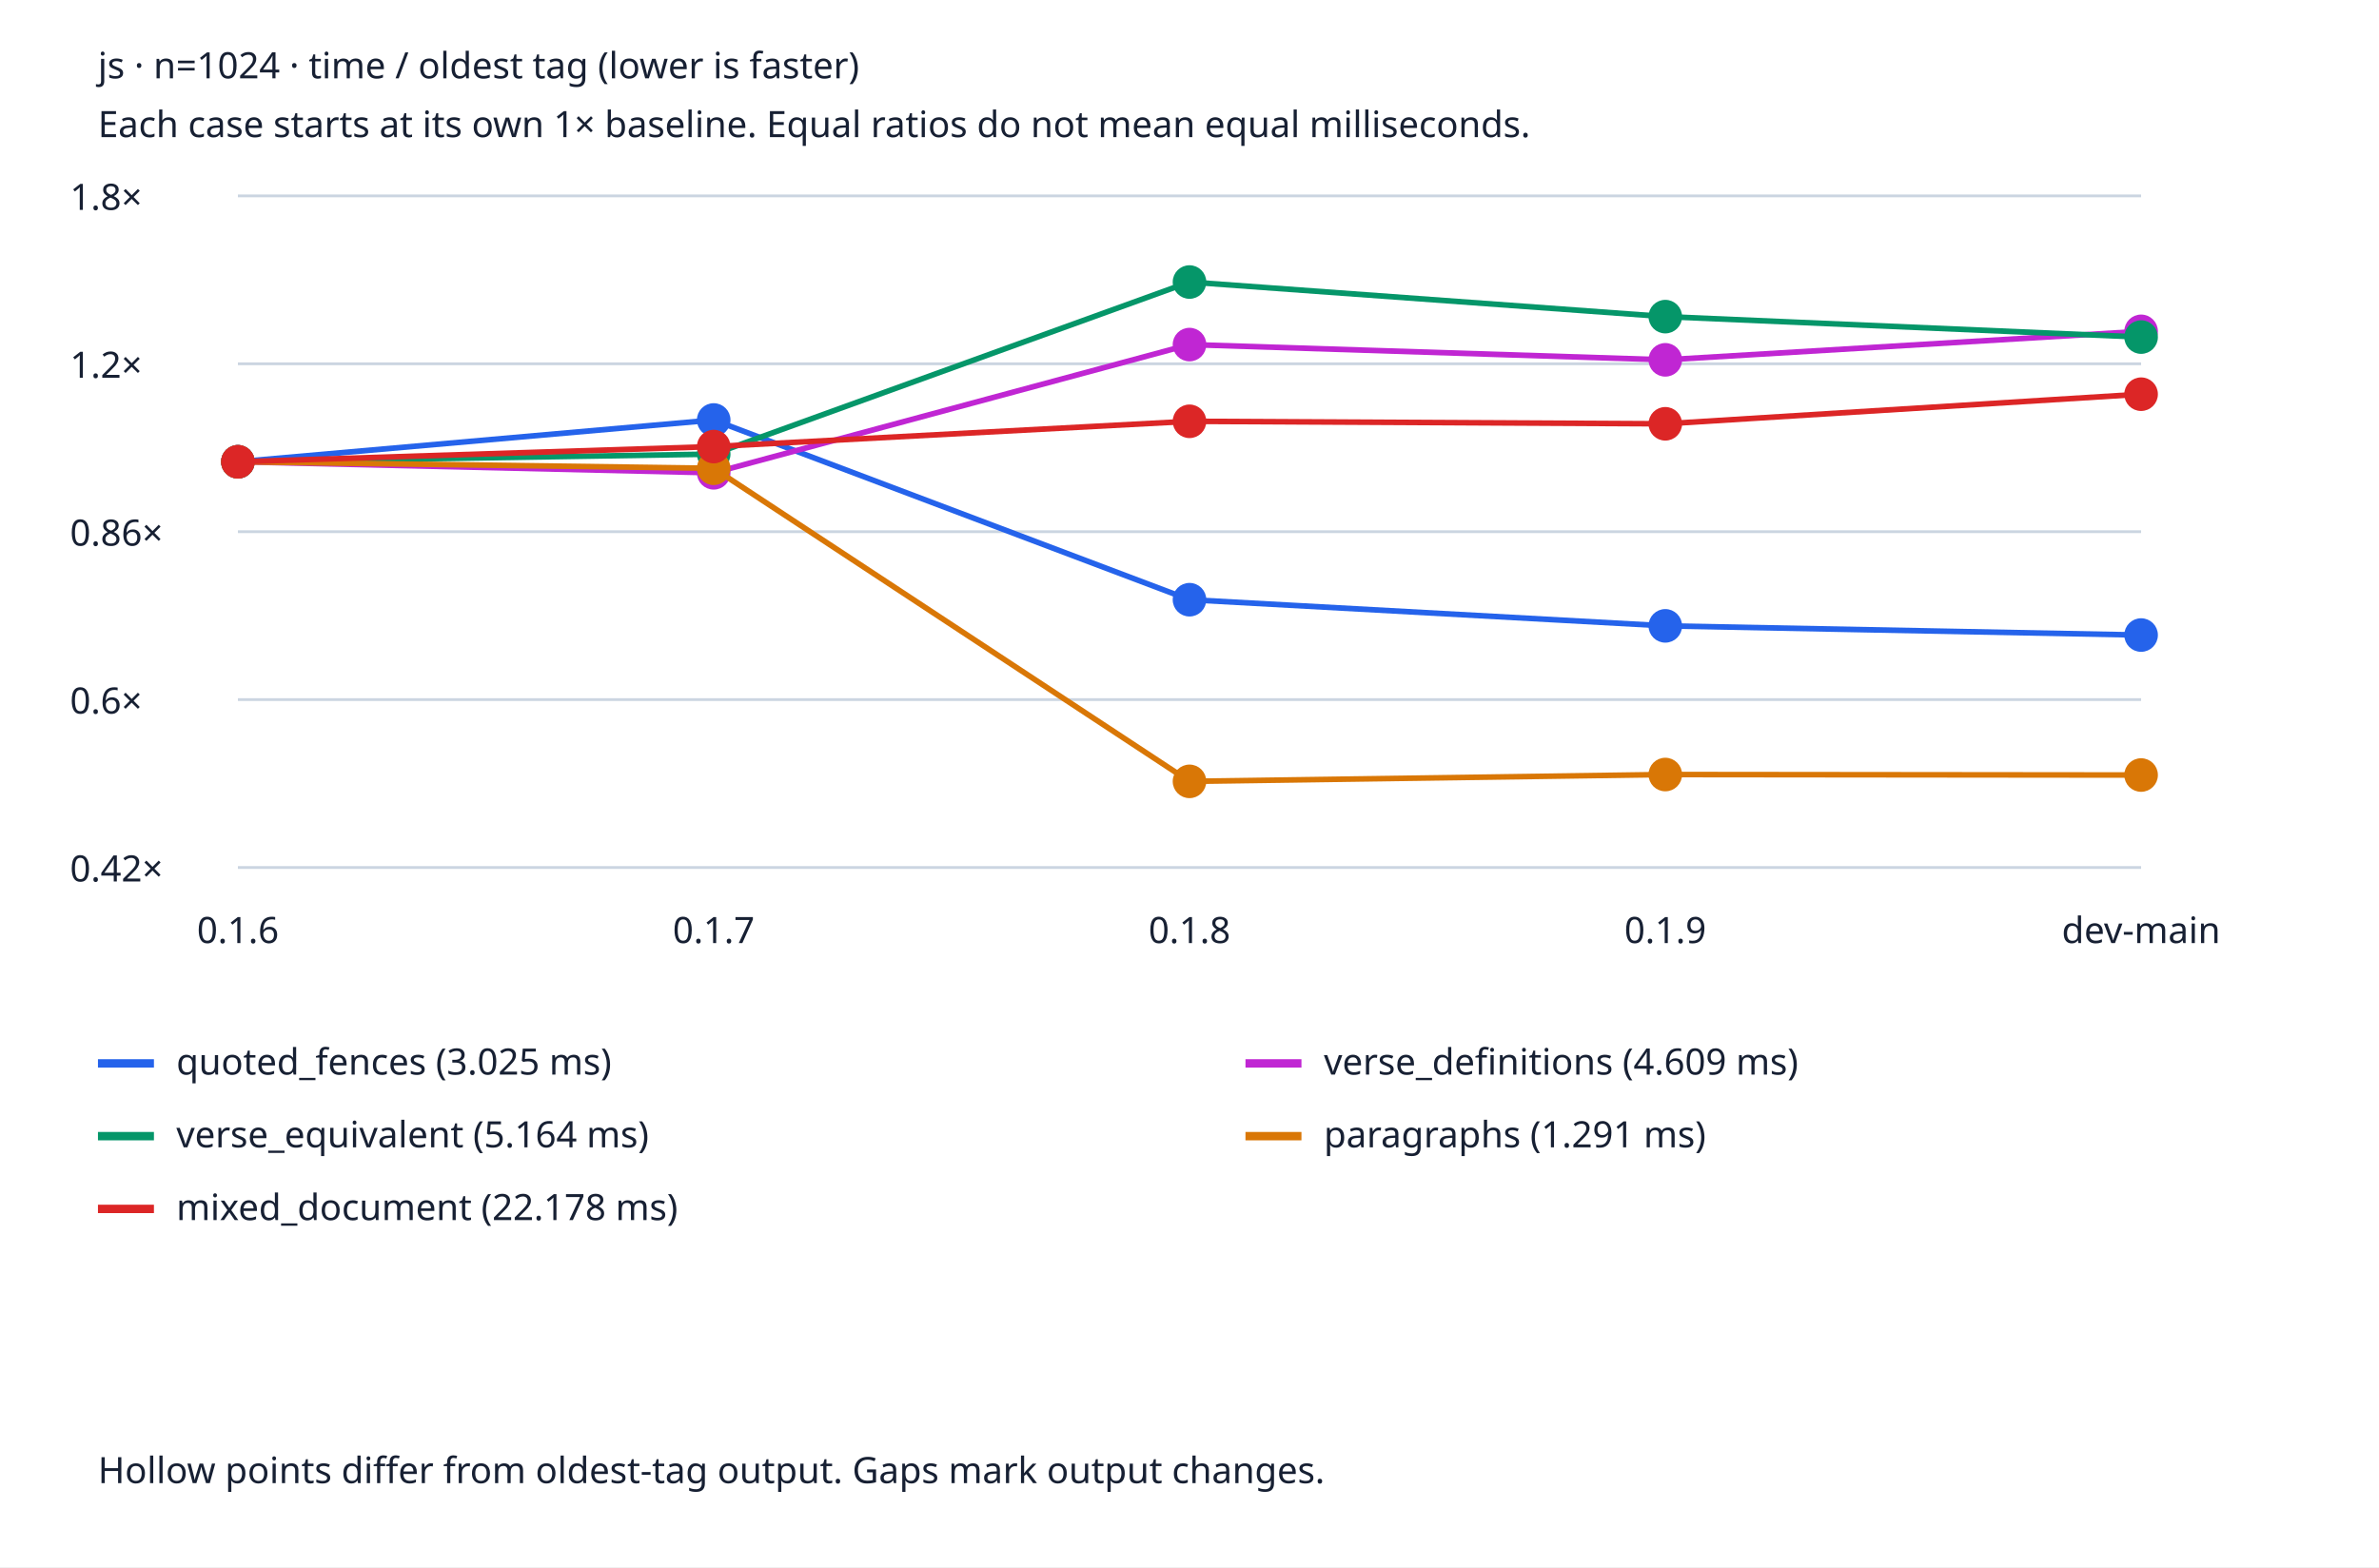
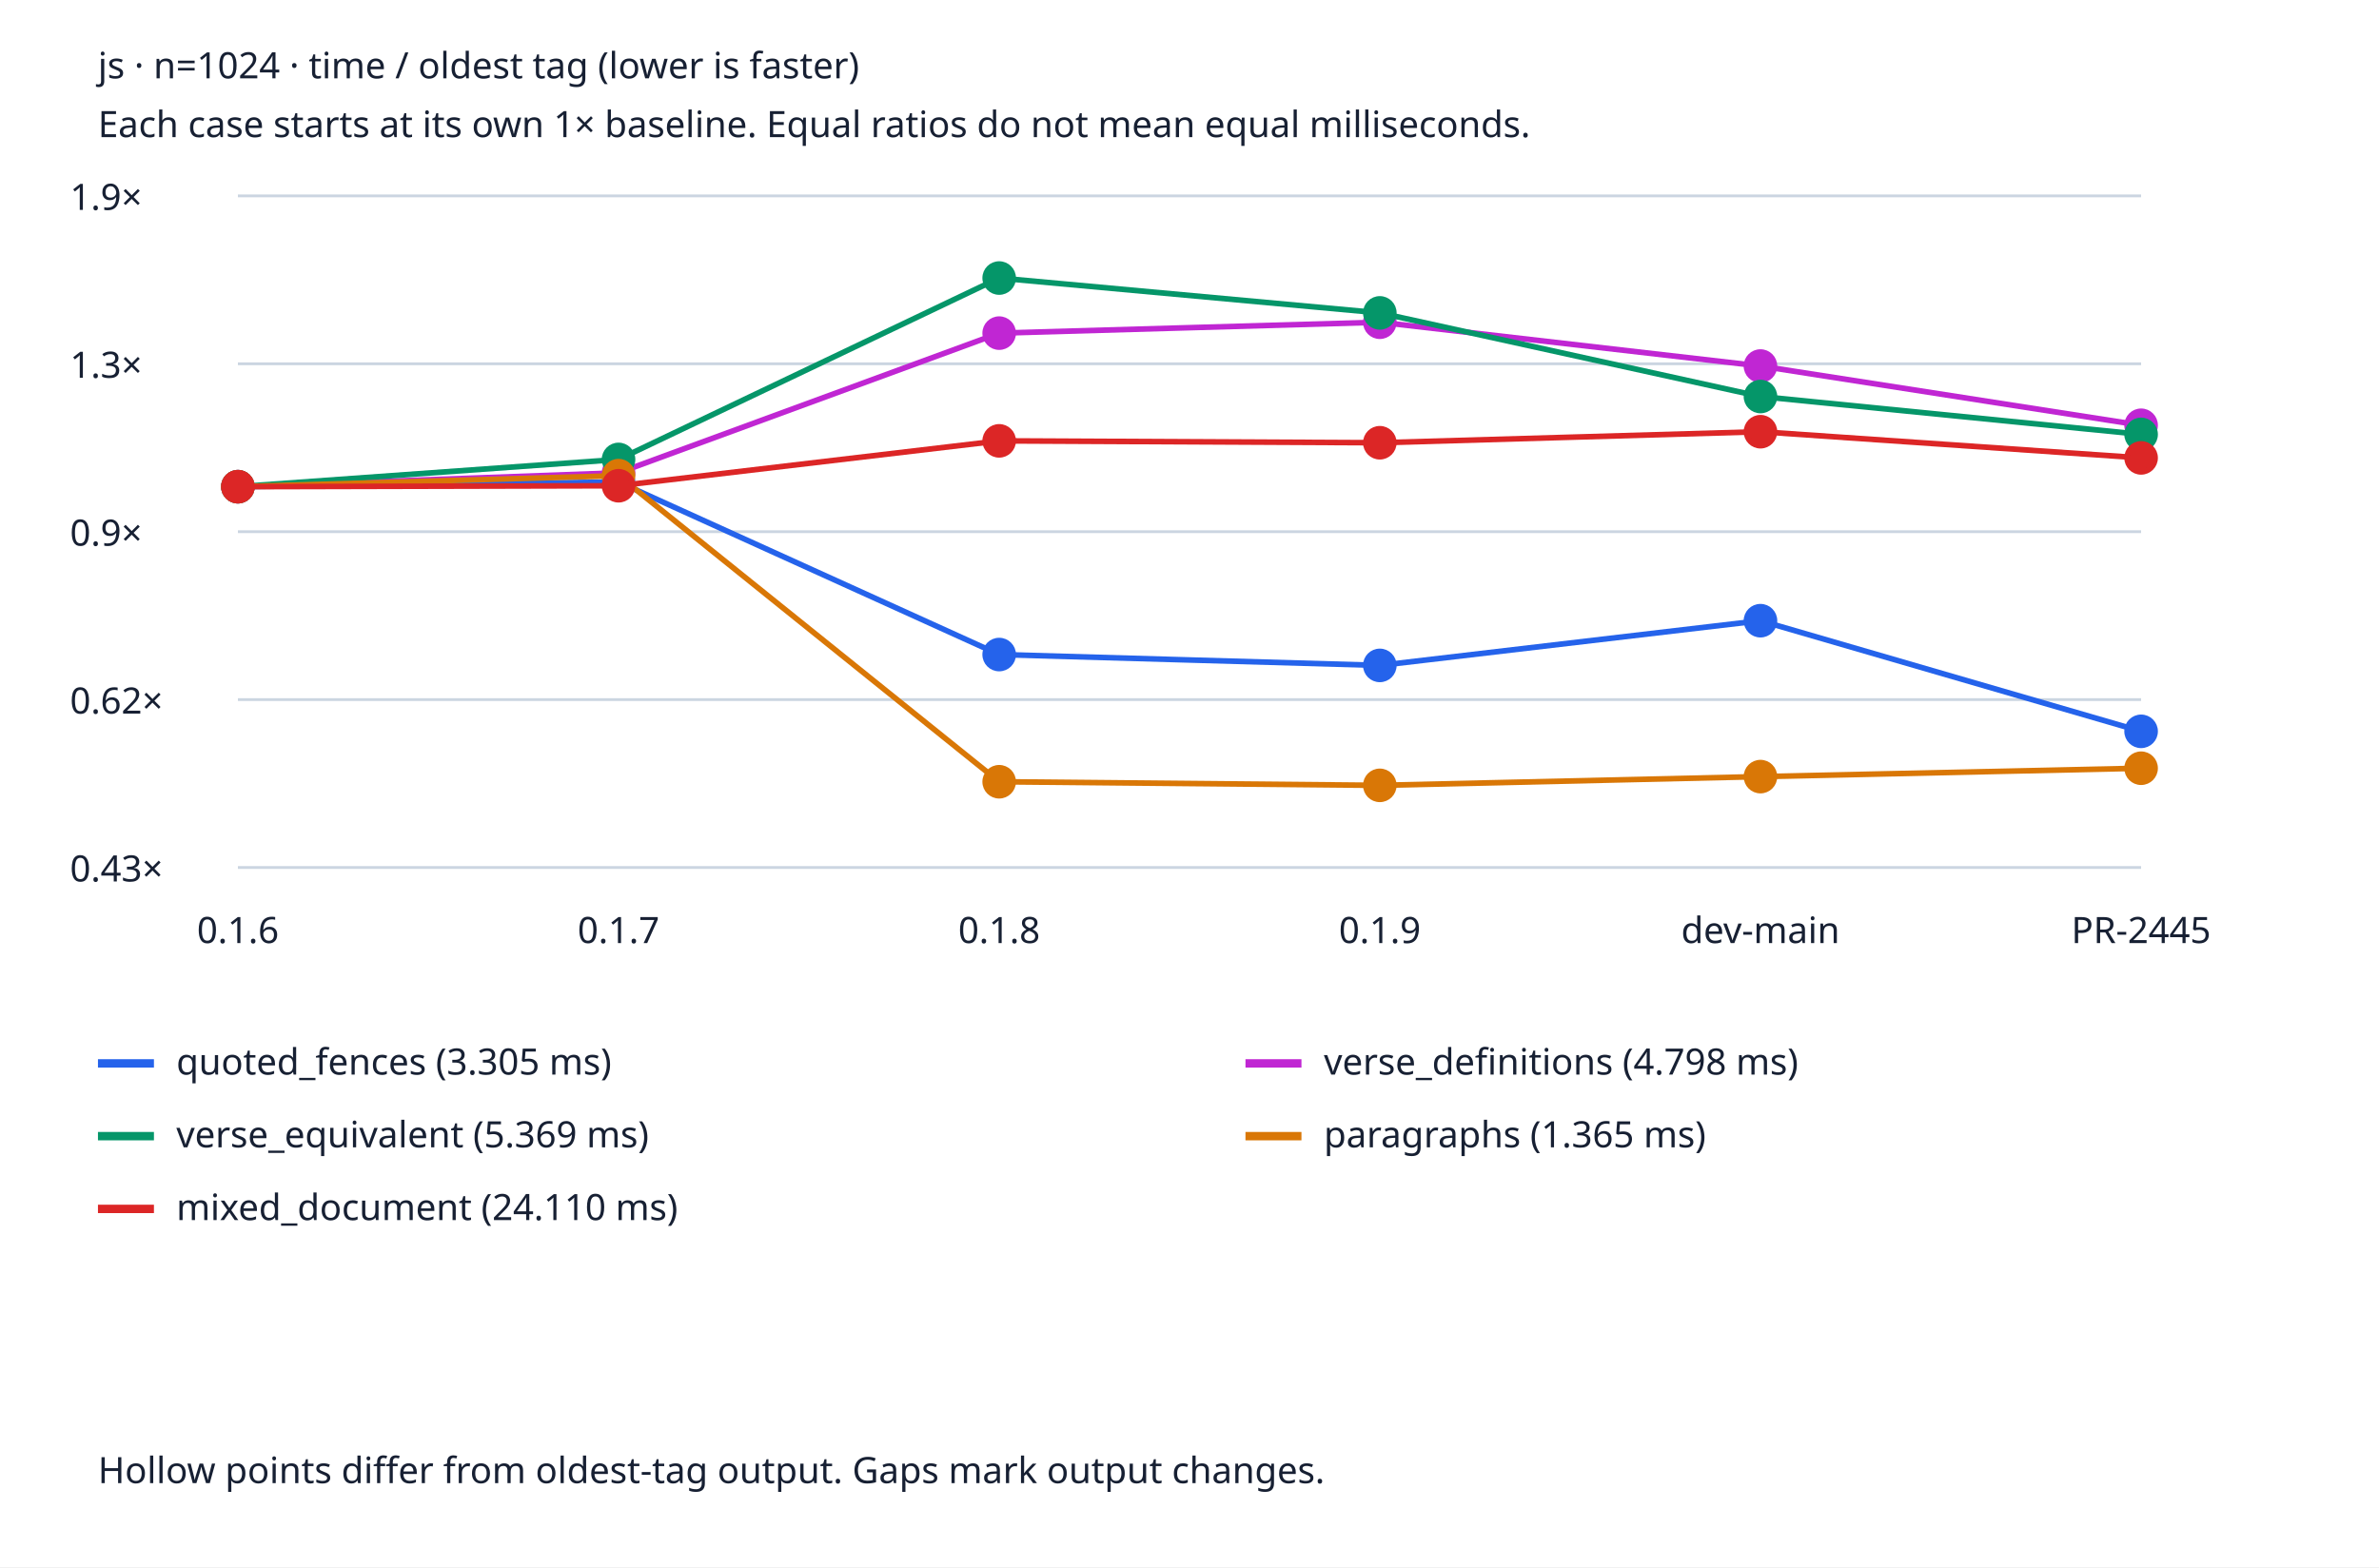
<svg xmlns="http://www.w3.org/2000/svg" viewBox="0 0 850 560" role="img" aria-labelledby="title desc">
  <style>text{font:13px system-ui;fill:#172033}.bg{fill:#fff}.grid{stroke:#cbd5e1}@media(prefers-color-scheme:dark){text{fill:#edf2f7}.bg{fill:#152033}.grid{stroke:#475569}}</style>
  <rect class="bg" width="850" height="560" />
  <text x="35" y="28" font-weight="bold">js · n=1024 · time / oldest tag (lower is faster)</text>
  <text x="35" y="49">Each case starts at its own 1× baseline. Equal ratios do not mean equal milliseconds.</text>
  <line class="grid" x1="85" x2="765" y1="310.0" y2="310.0" />
-   <text x="25" y="315.0">0.42×</text>
+   <text x="25" y="315.0">0.43×</text>
  <line class="grid" x1="85" x2="765" y1="250.0" y2="250.0" />
-   <text x="25" y="255.0">0.6×</text>
-   <line class="grid" x1="85" x2="765" y1="190" y2="190" />
-   <text x="25" y="195">0.86×</text>
+   <text x="25" y="255.0">0.62×</text>
+   <line class="grid" x1="85" x2="765" y1="190.0" y2="190.0" />
+   <text x="25" y="195.0">0.9×</text>
  <line class="grid" x1="85" x2="765" y1="130.0" y2="130.0" />
-   <text x="25" y="135.0">1.2×</text>
+   <text x="25" y="135.0">1.3×</text>
  <line class="grid" x1="85" x2="765" y1="70.0" y2="70.0" />
-   <text x="25" y="75.0">1.8×</text>
+   <text x="25" y="75.0">1.9×</text>
  <text x="85.0" y="337" text-anchor="middle">0.1.6</text>
-   <text x="255.0" y="337" text-anchor="middle">0.1.7</text>
-   <text x="425.0" y="337" text-anchor="middle">0.1.8</text>
-   <text x="595.0" y="337" text-anchor="middle">0.1.9</text>
-   <text x="765.0" y="337" text-anchor="middle">dev-main</text>
-   <circle cx="85.0" cy="165.017" r="5" fill="#2563eb" stroke="#2563eb" stroke-width="2" />
-   <line x1="85.0" y1="165.017" x2="255.0" y2="150.08" stroke="#2563eb" stroke-width="2" />
-   <circle cx="255.0" cy="150.08" r="5" fill="#2563eb" stroke="#2563eb" stroke-width="2" />
-   <line x1="255.0" y1="150.08" x2="425.0" y2="214.303" stroke="#2563eb" stroke-width="2" />
-   <circle cx="425.0" cy="214.303" r="5" fill="#2563eb" stroke="#2563eb" stroke-width="2" />
-   <line x1="425.0" y1="214.303" x2="595.0" y2="223.651" stroke="#2563eb" stroke-width="2" />
-   <circle cx="595.0" cy="223.651" r="5" fill="#2563eb" stroke="#2563eb" stroke-width="2" />
-   <line x1="595.0" y1="223.651" x2="765.0" y2="226.933" stroke="#2563eb" stroke-width="2" />
-   <circle cx="765.0" cy="226.933" r="5" fill="#2563eb" stroke="#2563eb" stroke-width="2" />
+   <text x="221.0" y="337" text-anchor="middle">0.1.7</text>
+   <text x="357.0" y="337" text-anchor="middle">0.1.8</text>
+   <text x="493.0" y="337" text-anchor="middle">0.1.9</text>
+   <text x="629.0" y="337" text-anchor="middle">dev-main</text>
+   <text x="765.0" y="337" text-anchor="middle">PR-2445</text>
+   <circle cx="85.0" cy="173.917" r="5" fill="#2563eb" stroke="#2563eb" stroke-width="2" />
+   <line x1="85.0" y1="173.917" x2="221.0" y2="172.226" stroke="#2563eb" stroke-width="2" />
+   <circle cx="221.0" cy="172.226" r="5" fill="#2563eb" stroke="#2563eb" stroke-width="2" />
+   <line x1="221.0" y1="172.226" x2="357.0" y2="233.902" stroke="#2563eb" stroke-width="2" />
+   <circle cx="357.0" cy="233.902" r="5" fill="#2563eb" stroke="#2563eb" stroke-width="2" />
+   <line x1="357.0" y1="233.902" x2="493.0" y2="237.781" stroke="#2563eb" stroke-width="2" />
+   <circle cx="493.0" cy="237.781" r="5" fill="#2563eb" stroke="#2563eb" stroke-width="2" />
+   <line x1="493.0" y1="237.781" x2="629.0" y2="221.8" stroke="#2563eb" stroke-width="2" />
+   <circle cx="629.0" cy="221.8" r="5" fill="#2563eb" stroke="#2563eb" stroke-width="2" />
+   <line x1="629.0" y1="221.8" x2="765.0" y2="261.341" stroke="#2563eb" stroke-width="2" />
+   <circle cx="765.0" cy="261.341" r="5" fill="#2563eb" stroke="#2563eb" stroke-width="2" />
  <line x1="35" x2="55" y1="380" y2="380" stroke="#2563eb" stroke-width="3" />
-   <text x="63" y="384">quoted_fences (3.025 ms)</text>
-   <circle cx="85.0" cy="165.017" r="5" fill="#c026d3" stroke="#c026d3" stroke-width="2" />
-   <line x1="85.0" y1="165.017" x2="255.0" y2="168.958" stroke="#c026d3" stroke-width="2" />
-   <circle cx="255.0" cy="168.958" r="5" fill="#c026d3" stroke="#c026d3" stroke-width="2" />
-   <line x1="255.0" y1="168.958" x2="425.0" y2="123.134" stroke="#c026d3" stroke-width="2" />
-   <circle cx="425.0" cy="123.134" r="5" fill="#c026d3" stroke="#c026d3" stroke-width="2" />
-   <line x1="425.0" y1="123.134" x2="595.0" y2="128.585" stroke="#c026d3" stroke-width="2" />
-   <circle cx="595.0" cy="128.585" r="5" fill="#c026d3" stroke="#c026d3" stroke-width="2" />
-   <line x1="595.0" y1="128.585" x2="765.0" y2="118.402" stroke="#c026d3" stroke-width="2" />
-   <circle cx="765.0" cy="118.402" r="5" fill="#c026d3" stroke="#c026d3" stroke-width="2" />
+   <text x="63" y="384">quoted_fences (3.305 ms)</text>
+   <circle cx="85.0" cy="173.917" r="5" fill="#c026d3" stroke="#c026d3" stroke-width="2" />
+   <line x1="85.0" y1="173.917" x2="221.0" y2="168.949" stroke="#c026d3" stroke-width="2" />
+   <circle cx="221.0" cy="168.949" r="5" fill="#c026d3" stroke="#c026d3" stroke-width="2" />
+   <line x1="221.0" y1="168.949" x2="357.0" y2="119.041" stroke="#c026d3" stroke-width="2" />
+   <circle cx="357.0" cy="119.041" r="5" fill="#c026d3" stroke="#c026d3" stroke-width="2" />
+   <line x1="357.0" y1="119.041" x2="493.0" y2="115.147" stroke="#c026d3" stroke-width="2" />
+   <circle cx="493.0" cy="115.147" r="5" fill="#c026d3" stroke="#c026d3" stroke-width="2" />
+   <line x1="493.0" y1="115.147" x2="629.0" y2="130.801" stroke="#c026d3" stroke-width="2" />
+   <circle cx="629.0" cy="130.801" r="5" fill="#c026d3" stroke="#c026d3" stroke-width="2" />
+   <line x1="629.0" y1="130.801" x2="765.0" y2="151.972" stroke="#c026d3" stroke-width="2" />
+   <circle cx="765.0" cy="151.972" r="5" fill="#c026d3" stroke="#c026d3" stroke-width="2" />
  <line x1="445" x2="465" y1="380" y2="380" stroke="#c026d3" stroke-width="3" />
-   <text x="473" y="384">verse_definitions (4.609 ms)</text>
-   <circle cx="85.0" cy="165.017" r="5" fill="#059669" stroke="#059669" stroke-width="2" />
-   <line x1="85.0" y1="165.017" x2="255.0" y2="162.272" stroke="#059669" stroke-width="2" />
-   <circle cx="255.0" cy="162.272" r="5" fill="#059669" stroke="#059669" stroke-width="2" />
-   <line x1="255.0" y1="162.272" x2="425.0" y2="100.784" stroke="#059669" stroke-width="2" />
-   <circle cx="425.0" cy="100.784" r="5" fill="#059669" stroke="#059669" stroke-width="2" />
-   <line x1="425.0" y1="100.784" x2="595.0" y2="113.145" stroke="#059669" stroke-width="2" />
-   <circle cx="595.0" cy="113.145" r="5" fill="#059669" stroke="#059669" stroke-width="2" />
-   <line x1="595.0" y1="113.145" x2="765.0" y2="120.455" stroke="#059669" stroke-width="2" />
-   <circle cx="765.0" cy="120.455" r="5" fill="#059669" stroke="#059669" stroke-width="2" />
+   <text x="473" y="384">verse_definitions (4.798 ms)</text>
+   <circle cx="85.0" cy="173.917" r="5" fill="#059669" stroke="#059669" stroke-width="2" />
+   <line x1="85.0" y1="173.917" x2="221.0" y2="164.176" stroke="#059669" stroke-width="2" />
+   <circle cx="221.0" cy="164.176" r="5" fill="#059669" stroke="#059669" stroke-width="2" />
+   <line x1="221.0" y1="164.176" x2="357.0" y2="99.357" stroke="#059669" stroke-width="2" />
+   <circle cx="357.0" cy="99.357" r="5" fill="#059669" stroke="#059669" stroke-width="2" />
+   <line x1="357.0" y1="99.357" x2="493.0" y2="111.812" stroke="#059669" stroke-width="2" />
+   <circle cx="493.0" cy="111.812" r="5" fill="#059669" stroke="#059669" stroke-width="2" />
+   <line x1="493.0" y1="111.812" x2="629.0" y2="141.697" stroke="#059669" stroke-width="2" />
+   <circle cx="629.0" cy="141.697" r="5" fill="#059669" stroke="#059669" stroke-width="2" />
+   <line x1="629.0" y1="141.697" x2="765.0" y2="155.229" stroke="#059669" stroke-width="2" />
+   <circle cx="765.0" cy="155.229" r="5" fill="#059669" stroke="#059669" stroke-width="2" />
  <line x1="35" x2="55" y1="406" y2="406" stroke="#059669" stroke-width="3" />
-   <text x="63" y="410">verse_equivalent (5.164 ms)</text>
-   <circle cx="85.0" cy="165.017" r="5" fill="#d97706" stroke="#d97706" stroke-width="2" />
-   <line x1="85.0" y1="165.017" x2="255.0" y2="167.344" stroke="#d97706" stroke-width="2" />
-   <circle cx="255.0" cy="167.344" r="5" fill="#d97706" stroke="#d97706" stroke-width="2" />
-   <line x1="255.0" y1="167.344" x2="425.0" y2="279.216" stroke="#d97706" stroke-width="2" />
-   <circle cx="425.0" cy="279.216" r="5" fill="#d97706" stroke="#d97706" stroke-width="2" />
-   <line x1="425.0" y1="279.216" x2="595.0" y2="276.777" stroke="#d97706" stroke-width="2" />
-   <circle cx="595.0" cy="276.777" r="5" fill="#d97706" stroke="#d97706" stroke-width="2" />
-   <line x1="595.0" y1="276.777" x2="765.0" y2="276.954" stroke="#d97706" stroke-width="2" />
-   <circle cx="765.0" cy="276.954" r="5" fill="#d97706" stroke="#d97706" stroke-width="2" />
+   <text x="63" y="410">verse_equivalent (5.369 ms)</text>
+   <circle cx="85.0" cy="173.917" r="5" fill="#d97706" stroke="#d97706" stroke-width="2" />
+   <line x1="85.0" y1="173.917" x2="221.0" y2="169.969" stroke="#d97706" stroke-width="2" />
+   <circle cx="221.0" cy="169.969" r="5" fill="#d97706" stroke="#d97706" stroke-width="2" />
+   <line x1="221.0" y1="169.969" x2="357.0" y2="279.354" stroke="#d97706" stroke-width="2" />
+   <circle cx="357.0" cy="279.354" r="5" fill="#d97706" stroke="#d97706" stroke-width="2" />
+   <line x1="357.0" y1="279.354" x2="493.0" y2="280.643" stroke="#d97706" stroke-width="2" />
+   <circle cx="493.0" cy="280.643" r="5" fill="#d97706" stroke="#d97706" stroke-width="2" />
+   <line x1="493.0" y1="280.643" x2="629.0" y2="277.518" stroke="#d97706" stroke-width="2" />
+   <circle cx="629.0" cy="277.518" r="5" fill="#d97706" stroke="#d97706" stroke-width="2" />
+   <line x1="629.0" y1="277.518" x2="765.0" y2="274.522" stroke="#d97706" stroke-width="2" />
+   <circle cx="765.0" cy="274.522" r="5" fill="#d97706" stroke="#d97706" stroke-width="2" />
  <line x1="445" x2="465" y1="406" y2="406" stroke="#d97706" stroke-width="3" />
-   <text x="473" y="410">paragraphs (1.291 ms)</text>
-   <circle cx="85.0" cy="165.017" r="5" fill="#dc2626" stroke="#dc2626" stroke-width="2" />
-   <line x1="85.0" y1="165.017" x2="255.0" y2="159.585" stroke="#dc2626" stroke-width="2" />
-   <circle cx="255.0" cy="159.585" r="5" fill="#dc2626" stroke="#dc2626" stroke-width="2" />
-   <line x1="255.0" y1="159.585" x2="425.0" y2="150.552" stroke="#dc2626" stroke-width="2" />
-   <circle cx="425.0" cy="150.552" r="5" fill="#dc2626" stroke="#dc2626" stroke-width="2" />
-   <line x1="425.0" y1="150.552" x2="595.0" y2="151.444" stroke="#dc2626" stroke-width="2" />
-   <circle cx="595.0" cy="151.444" r="5" fill="#dc2626" stroke="#dc2626" stroke-width="2" />
-   <line x1="595.0" y1="151.444" x2="765.0" y2="140.865" stroke="#dc2626" stroke-width="2" />
-   <circle cx="765.0" cy="140.865" r="5" fill="#dc2626" stroke="#dc2626" stroke-width="2" />
+   <text x="473" y="410">paragraphs (1.365 ms)</text>
+   <circle cx="85.0" cy="173.917" r="5" fill="#dc2626" stroke="#dc2626" stroke-width="2" />
+   <line x1="85.0" y1="173.917" x2="221.0" y2="173.58" stroke="#dc2626" stroke-width="2" />
+   <circle cx="221.0" cy="173.58" r="5" fill="#dc2626" stroke="#dc2626" stroke-width="2" />
+   <line x1="221.0" y1="173.58" x2="357.0" y2="157.538" stroke="#dc2626" stroke-width="2" />
+   <circle cx="357.0" cy="157.538" r="5" fill="#dc2626" stroke="#dc2626" stroke-width="2" />
+   <line x1="357.0" y1="157.538" x2="493.0" y2="158.212" stroke="#dc2626" stroke-width="2" />
+   <circle cx="493.0" cy="158.212" r="5" fill="#dc2626" stroke="#dc2626" stroke-width="2" />
+   <line x1="493.0" y1="158.212" x2="629.0" y2="154.27" stroke="#dc2626" stroke-width="2" />
+   <circle cx="629.0" cy="154.27" r="5" fill="#dc2626" stroke="#dc2626" stroke-width="2" />
+   <line x1="629.0" y1="154.27" x2="765.0" y2="163.628" stroke="#dc2626" stroke-width="2" />
+   <circle cx="765.0" cy="163.628" r="5" fill="#dc2626" stroke="#dc2626" stroke-width="2" />
  <line x1="35" x2="55" y1="432" y2="432" stroke="#dc2626" stroke-width="3" />
-   <text x="63" y="436">mixed_document (22.178 ms)</text>
+   <text x="63" y="436">mixed_document (24.110 ms)</text>
  <text x="35" y="530">Hollow points differ from oldest-tag output. Gaps mark output changes.</text>
</svg>
